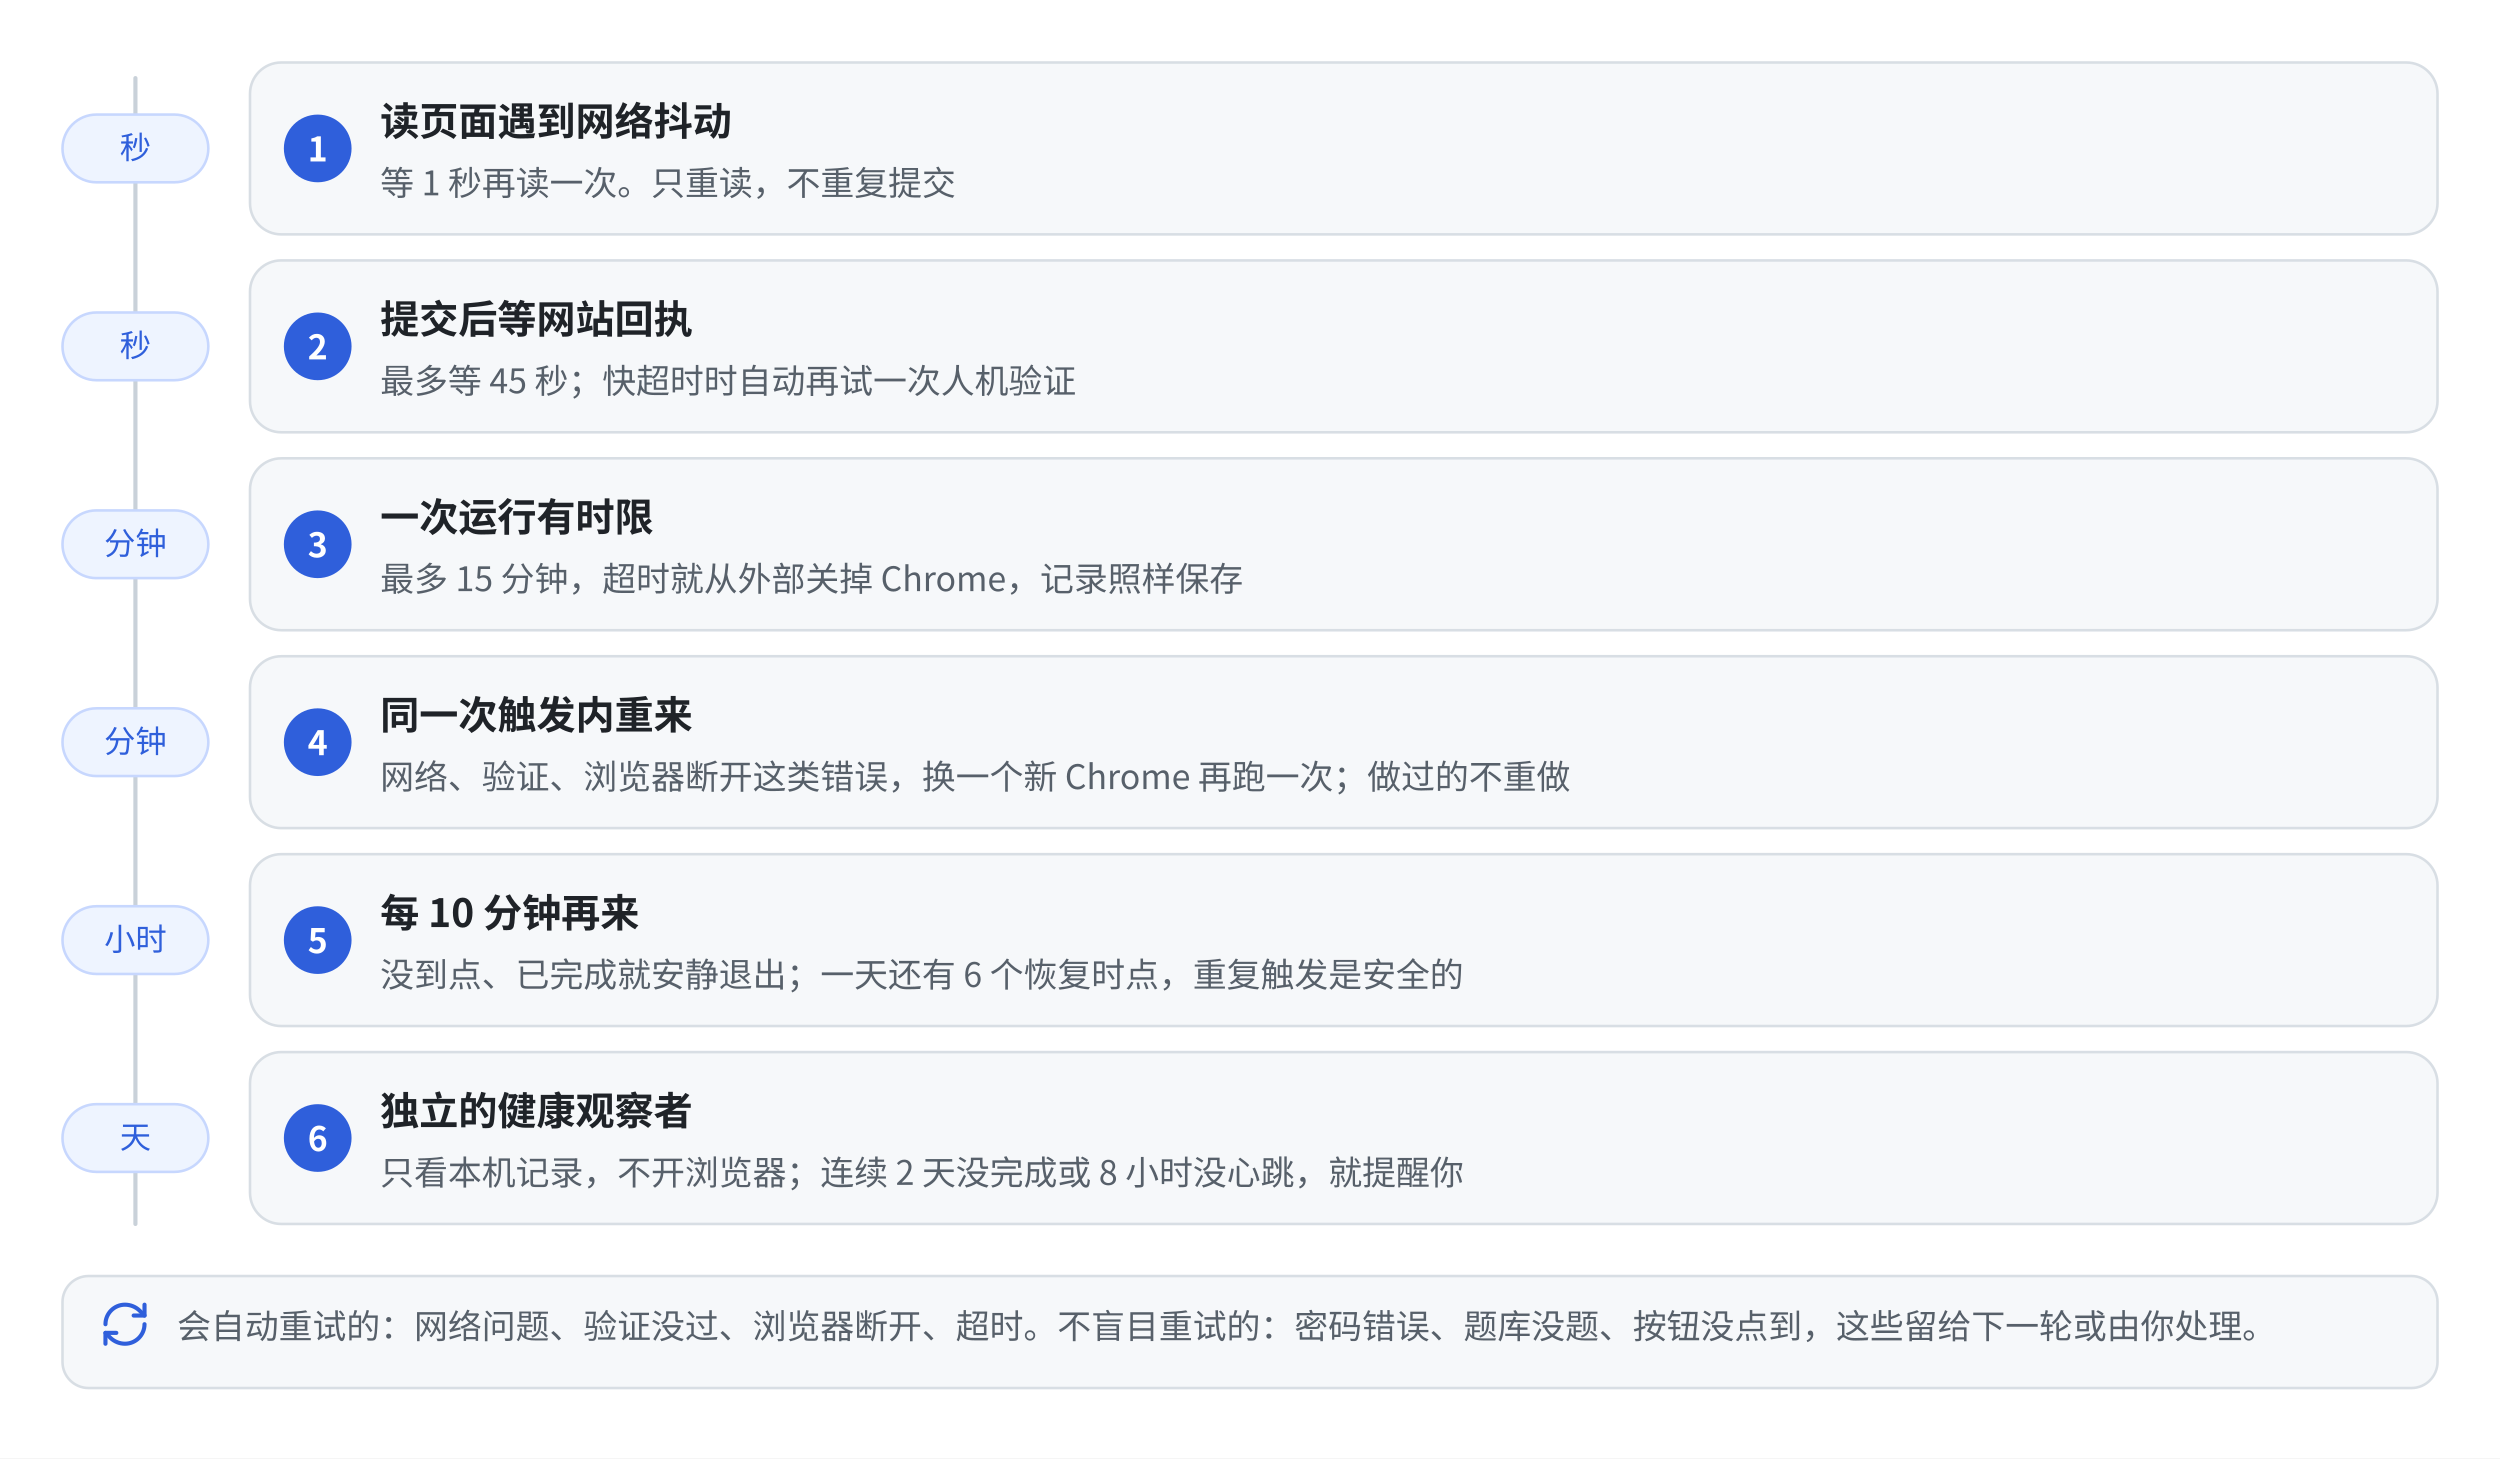
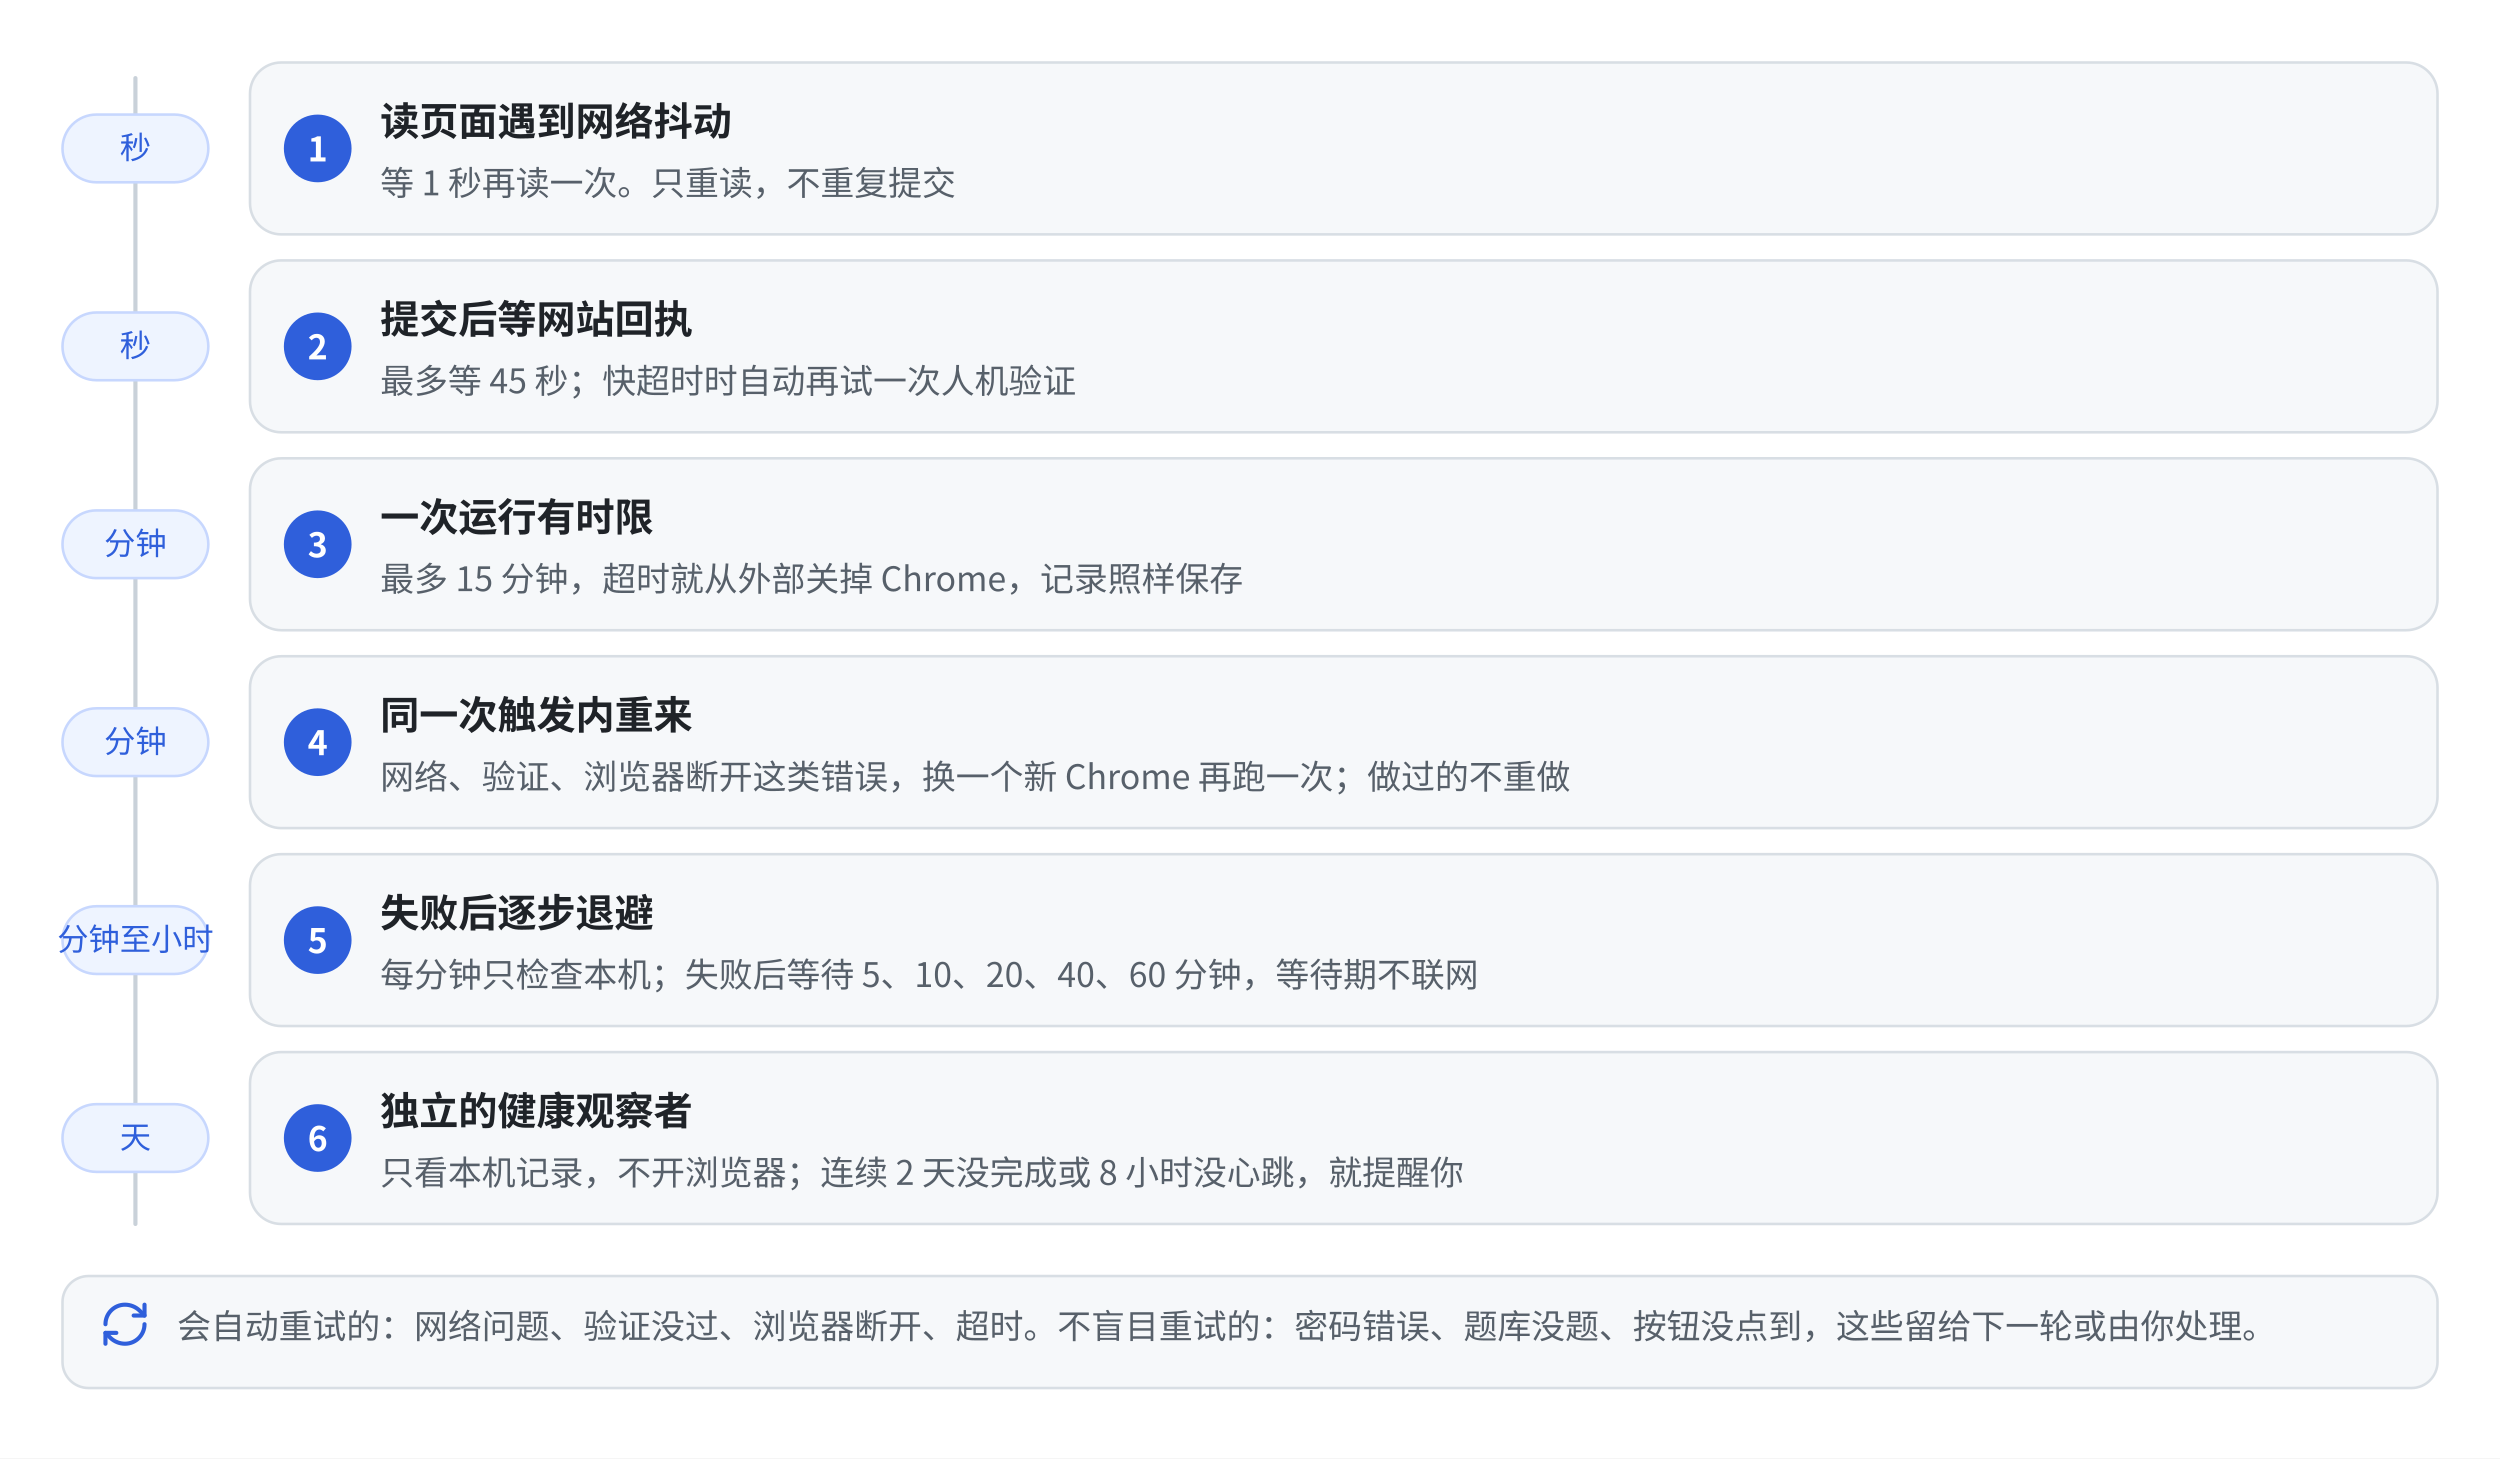
<svg xmlns="http://www.w3.org/2000/svg" width="960" height="560" viewBox="0 0 960 560" role="img" aria-label="失败重试：六层保护">
  <style>
text{font-family:-apple-system,BlinkMacSystemFont,'Segoe UI','PingFang SC','Hiragino Sans GB','Microsoft YaHei','Noto Sans CJK SC',Helvetica,Arial,sans-serif;fill:#1f2328;font-size:13px}
.h{font-size:15px;font-weight:600}.hb{font-size:17px;font-weight:700}
.s{font-size:13px;fill:#57606a}.xs{font-size:12px;fill:#6f7781}
.mono{font-family:ui-monospace,SFMono-Regular,Menlo,Consolas,'PingFang SC','Microsoft YaHei',monospace;font-size:12px;fill:#57606a}
.w{fill:#ffffff;font-weight:600}
.bg{fill:#ffffff}
.line{stroke:#8c959f;stroke-width:1.6;fill:none;stroke-linecap:round;stroke-linejoin:round}
.line.soft{stroke:#c9d1d9}
.ar{stroke:#8c959f;stroke-width:1.6;fill:none;marker-end:url(#ah);stroke-linecap:round;stroke-linejoin:round}
.ar.blue{stroke:#2f5fdb;marker-end:url(#ah-blue)}.ar.green{stroke:#1a7f37;marker-end:url(#ah-green)}
.ar.red{stroke:#cf222e;marker-end:url(#ah-red)}.ar.amber{stroke:#9a6700;marker-end:url(#ah-amber)}
.ar.dash{stroke-dasharray:5 4}
.ic{fill:none;stroke-width:1.9;stroke-linecap:round;stroke-linejoin:round}
.c-gray{fill:#f6f8fa;stroke:#d8dee4;stroke-width:1}.f-gray{fill:#57606a}.k-gray{stroke:#57606a}.t-gray{fill:#57606a}.ic-gray{stroke:#57606a}.sf-gray{fill:#f6f8fa}.ss-gray{stroke:#d8dee4}
.c-blue{fill:#eef4ff;stroke:#c7d7fe;stroke-width:1}.f-blue{fill:#2f5fdb}.k-blue{stroke:#2f5fdb}.t-blue{fill:#2f5fdb}.ic-blue{stroke:#2f5fdb}.sf-blue{fill:#eef4ff}.ss-blue{stroke:#c7d7fe}
.c-green{fill:#ecfdf3;stroke:#b7e4c7;stroke-width:1}.f-green{fill:#1a7f37}.k-green{stroke:#1a7f37}.t-green{fill:#1a7f37}.ic-green{stroke:#1a7f37}.sf-green{fill:#ecfdf3}.ss-green{stroke:#b7e4c7}
.c-amber{fill:#fff8e6;stroke:#f5d78a;stroke-width:1}.f-amber{fill:#9a6700}.k-amber{stroke:#9a6700}.t-amber{fill:#9a6700}.ic-amber{stroke:#9a6700}.sf-amber{fill:#fff8e6}.ss-amber{stroke:#f5d78a}
.c-red{fill:#fff1f0;stroke:#f7b9b4;stroke-width:1}.f-red{fill:#cf222e}.k-red{stroke:#cf222e}.t-red{fill:#cf222e}.ic-red{stroke:#cf222e}.sf-red{fill:#fff1f0}.ss-red{stroke:#f7b9b4}
.c-purple{fill:#f6f1ff;stroke:#d6c7f5;stroke-width:1}.f-purple{fill:#6e40c9}.k-purple{stroke:#6e40c9}.t-purple{fill:#6e40c9}.ic-purple{stroke:#6e40c9}.sf-purple{fill:#f6f1ff}.ss-purple{stroke:#d6c7f5}
@media (prefers-color-scheme: dark){
text{fill:#e6edf3}.s{fill:#a3adb8}.xs{fill:#8b949e}.mono{fill:#a3adb8}.w{fill:#ffffff}
.bg{fill:#0d1117}
.line{stroke:#6e7681}.line.soft{stroke:#30363d}
.ar{stroke:#6e7681}
.ar.blue{stroke:#79a6ff}.ar.green{stroke:#4ad07a}.ar.red{stroke:#ff7b72}.ar.amber{stroke:#e3b341}
.c-gray{fill:#161b22;stroke:#30363d}.f-gray{fill:#8b949e}.k-gray{stroke:#8b949e}.t-gray{fill:#8b949e}.ic-gray{stroke:#8b949e}.sf-gray{fill:#161b22}.ss-gray{stroke:#30363d}
.c-blue{fill:#12203a;stroke:#2b4a86}.f-blue{fill:#79a6ff}.k-blue{stroke:#79a6ff}.t-blue{fill:#79a6ff}.ic-blue{stroke:#79a6ff}.sf-blue{fill:#12203a}.ss-blue{stroke:#2b4a86}
.c-green{fill:#0f2a1a;stroke:#1f5a33}.f-green{fill:#4ad07a}.k-green{stroke:#4ad07a}.t-green{fill:#4ad07a}.ic-green{stroke:#4ad07a}.sf-green{fill:#0f2a1a}.ss-green{stroke:#1f5a33}
.c-amber{fill:#2e2410;stroke:#6b4f12}.f-amber{fill:#e3b341}.k-amber{stroke:#e3b341}.t-amber{fill:#e3b341}.ic-amber{stroke:#e3b341}.sf-amber{fill:#2e2410}.ss-amber{stroke:#6b4f12}
.c-red{fill:#301416;stroke:#7a2a2e}.f-red{fill:#ff7b72}.k-red{stroke:#ff7b72}.t-red{fill:#ff7b72}.ic-red{stroke:#ff7b72}.sf-red{fill:#301416}.ss-red{stroke:#7a2a2e}
.c-purple{fill:#231a36;stroke:#4a3480}.f-purple{fill:#b083f0}.k-purple{stroke:#b083f0}.t-purple{fill:#b083f0}.ic-purple{stroke:#b083f0}.sf-purple{fill:#231a36}.ss-purple{stroke:#4a3480}
}
</style>
  <defs>
    <marker id="ah" viewBox="0 0 10 10" refX="8.5" refY="5" markerWidth="7" markerHeight="7" orient="auto-start-reverse">
      <path d="M1,1 L9,5 L1,9" fill="none" stroke="#8c959f" stroke-width="1.8" stroke-linecap="round" stroke-linejoin="round" />
    </marker>
    <marker id="ah-blue" viewBox="0 0 10 10" refX="8.5" refY="5" markerWidth="7" markerHeight="7" orient="auto-start-reverse">
      <path d="M1,1 L9,5 L1,9" fill="none" stroke="#2f5fdb" stroke-width="1.8" stroke-linecap="round" stroke-linejoin="round" />
    </marker>
    <marker id="ah-green" viewBox="0 0 10 10" refX="8.5" refY="5" markerWidth="7" markerHeight="7" orient="auto-start-reverse">
      <path d="M1,1 L9,5 L1,9" fill="none" stroke="#1a7f37" stroke-width="1.8" stroke-linecap="round" stroke-linejoin="round" />
    </marker>
    <marker id="ah-red" viewBox="0 0 10 10" refX="8.5" refY="5" markerWidth="7" markerHeight="7" orient="auto-start-reverse">
      <path d="M1,1 L9,5 L1,9" fill="none" stroke="#cf222e" stroke-width="1.8" stroke-linecap="round" stroke-linejoin="round" />
    </marker>
    <marker id="ah-amber" viewBox="0 0 10 10" refX="8.5" refY="5" markerWidth="7" markerHeight="7" orient="auto-start-reverse">
      <path d="M1,1 L9,5 L1,9" fill="none" stroke="#9a6700" stroke-width="1.8" stroke-linecap="round" stroke-linejoin="round" />
    </marker>
  </defs>
  <rect width="960" height="560" class="bg" />
  <path d="M52,30 L52,470" class="line soft" />
  <rect x="24.0" y="44.0" width="56.0" height="26.0" rx="13" class="c-blue" />
  <text x="52" y="61" class="xs t-blue" text-anchor="middle">秒</text>
  <rect x="96.0" y="24.0" width="840.0" height="66.0" rx="12" class="c-gray" />
  <circle cx="122.0" cy="57.0" r="13" class="f-blue" />
  <text x="122" y="62" class="w" text-anchor="middle" style="font-size:13px">1</text>
  <text x="146" y="52" class="h">读页面遇到网络抖动</text>
  <text x="146" y="75" class="s">等 1 秒再读一次。只重读，不重复提交</text>
  <rect x="24.0" y="120.0" width="56.0" height="26.0" rx="13" class="c-blue" />
  <text x="52" y="137" class="xs t-blue" text-anchor="middle">秒</text>
  <rect x="96.0" y="100.0" width="840.0" height="66.0" rx="12" class="c-gray" />
  <circle cx="122.0" cy="133.0" r="13" class="f-blue" />
  <text x="122" y="138" class="w" text-anchor="middle" style="font-size:13px">2</text>
  <text x="146" y="128" class="h">提交后等网站回执</text>
  <text x="146" y="151" class="s">最多等 45 秒；快超时时自动再试一次人机验证</text>
  <rect x="24.0" y="196.0" width="56.0" height="26.0" rx="13" class="c-blue" />
  <text x="52" y="213" class="xs t-blue" text-anchor="middle">分钟</text>
  <rect x="96.0" y="176.0" width="840.0" height="66.0" rx="12" class="c-gray" />
  <circle cx="122.0" cy="209.0" r="13" class="f-blue" />
  <text x="122" y="214" class="w" text-anchor="middle" style="font-size:13px">3</text>
  <text x="146" y="204" class="h">一次运行有时限</text>
  <text x="146" y="227" class="s">最多 15 分钟，超时就从外部关掉 Chrome，记录照样保存</text>
  <rect x="24.0" y="272.0" width="56.0" height="26.0" rx="13" class="c-blue" />
  <text x="52" y="289" class="xs t-blue" text-anchor="middle">分钟</text>
  <rect x="96.0" y="252.0" width="840.0" height="66.0" rx="12" class="c-gray" />
  <circle cx="122.0" cy="285.0" r="13" class="f-blue" />
  <text x="122" y="290" class="w" text-anchor="middle" style="font-size:13px">4</text>
  <text x="146" y="280" class="h">同一次触发内重来</text>
  <text x="146" y="303" class="s">网络、验证、浏览器断开这类错误，换一个新 Chrome 再跑一次；做过的不重做</text>
  <rect x="24.0" y="348.0" width="56.0" height="26.0" rx="13" class="c-blue" />
-   <text x="52" y="365" class="xs t-blue" text-anchor="middle">小时</text>
+   <text x="52" y="365" class="xs t-blue" text-anchor="middle">分钟至小时</text>
  <rect x="96.0" y="328.0" width="840.0" height="66.0" rx="12" class="c-gray" />
  <circle cx="122.0" cy="361.0" r="13" class="f-blue" />
  <text x="122" y="366" class="w" text-anchor="middle" style="font-size:13px">5</text>
-   <text x="146" y="356" class="h">每 10 分钟再来</text>
-   <text x="146" y="379" class="s">没到点、已完成就安静退出；一天还有 6 个恢复时点，重复触发是安全的</text>
+   <text x="146" y="356" class="h">失败后逐步退避</text>
+   <text x="146" y="379" class="s">每分钟只检查本机；失败后等待 5、10、20、40、60 分钟，等待期不联网</text>
  <rect x="24.0" y="424.0" width="56.0" height="26.0" rx="13" class="c-blue" />
  <text x="52" y="441" class="xs t-blue" text-anchor="middle">天</text>
  <rect x="96.0" y="404.0" width="840.0" height="66.0" rx="12" class="c-gray" />
  <circle cx="122.0" cy="437.0" r="13" class="f-blue" />
  <text x="122" y="442" class="w" text-anchor="middle" style="font-size:13px">6</text>
  <text x="146" y="432" class="h">独立的健康观察者</text>
  <text x="146" y="455" class="s">只看本机记录，不开浏览器；连续 2 天没完成或 8 小时没心跳，就提醒你</text>
  <rect x="24.0" y="490.0" width="912.0" height="43.0" rx="10" class="c-gray" />
  <g transform="translate(38.0,498.5) scale(0.833)" class="ic ic-blue">
    <path d="M3 12a9 9 0 0 1 9-9 9.75 9.75 0 0 1 6.74 2.74L21 8" />
    <path d="M21 3v5h-5" />
    <path d="M21 12a9 9 0 0 1-9 9 9.75 9.75 0 0 1-6.74-2.74L3 16" />
    <path d="M8 16H3v5" />
  </g>
  <text x="68" y="514" class="s">会自动重试的：网络问题、验证没过、浏览器断开、超时。不盲目重试的：密码错误、题库没题、按钮没点到，这些留给下一轮或由你处理。</text>
</svg>
